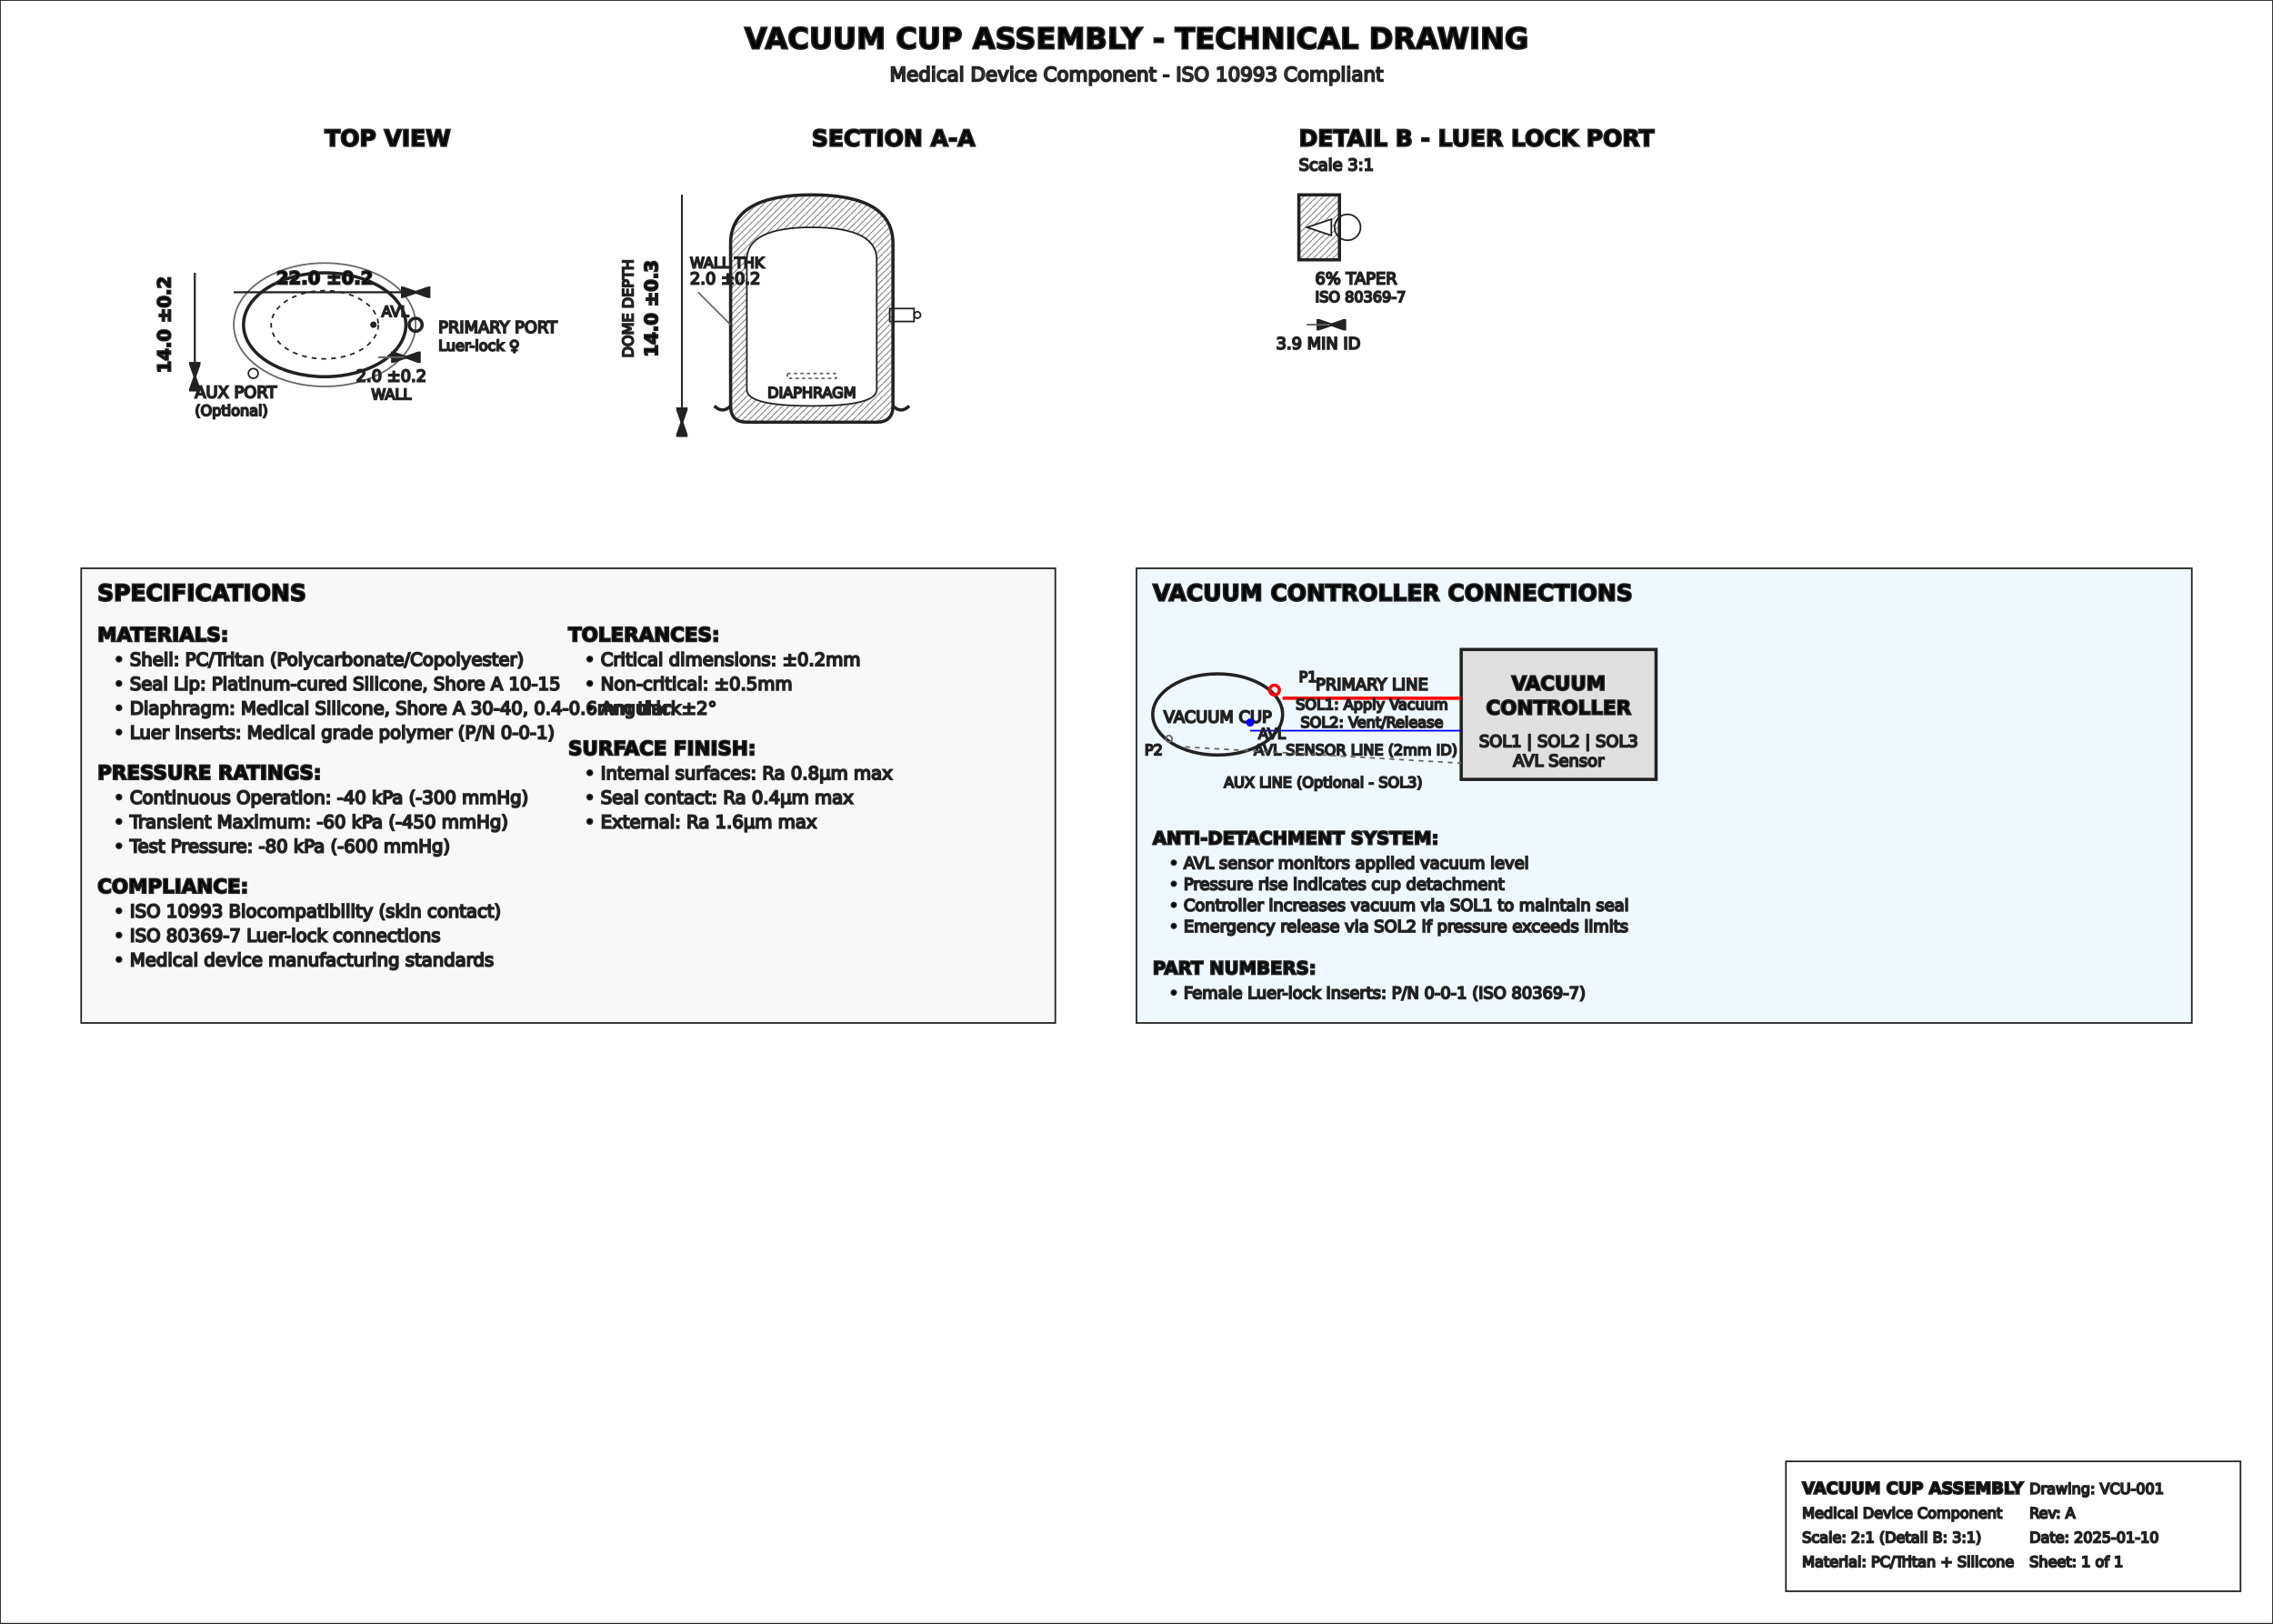
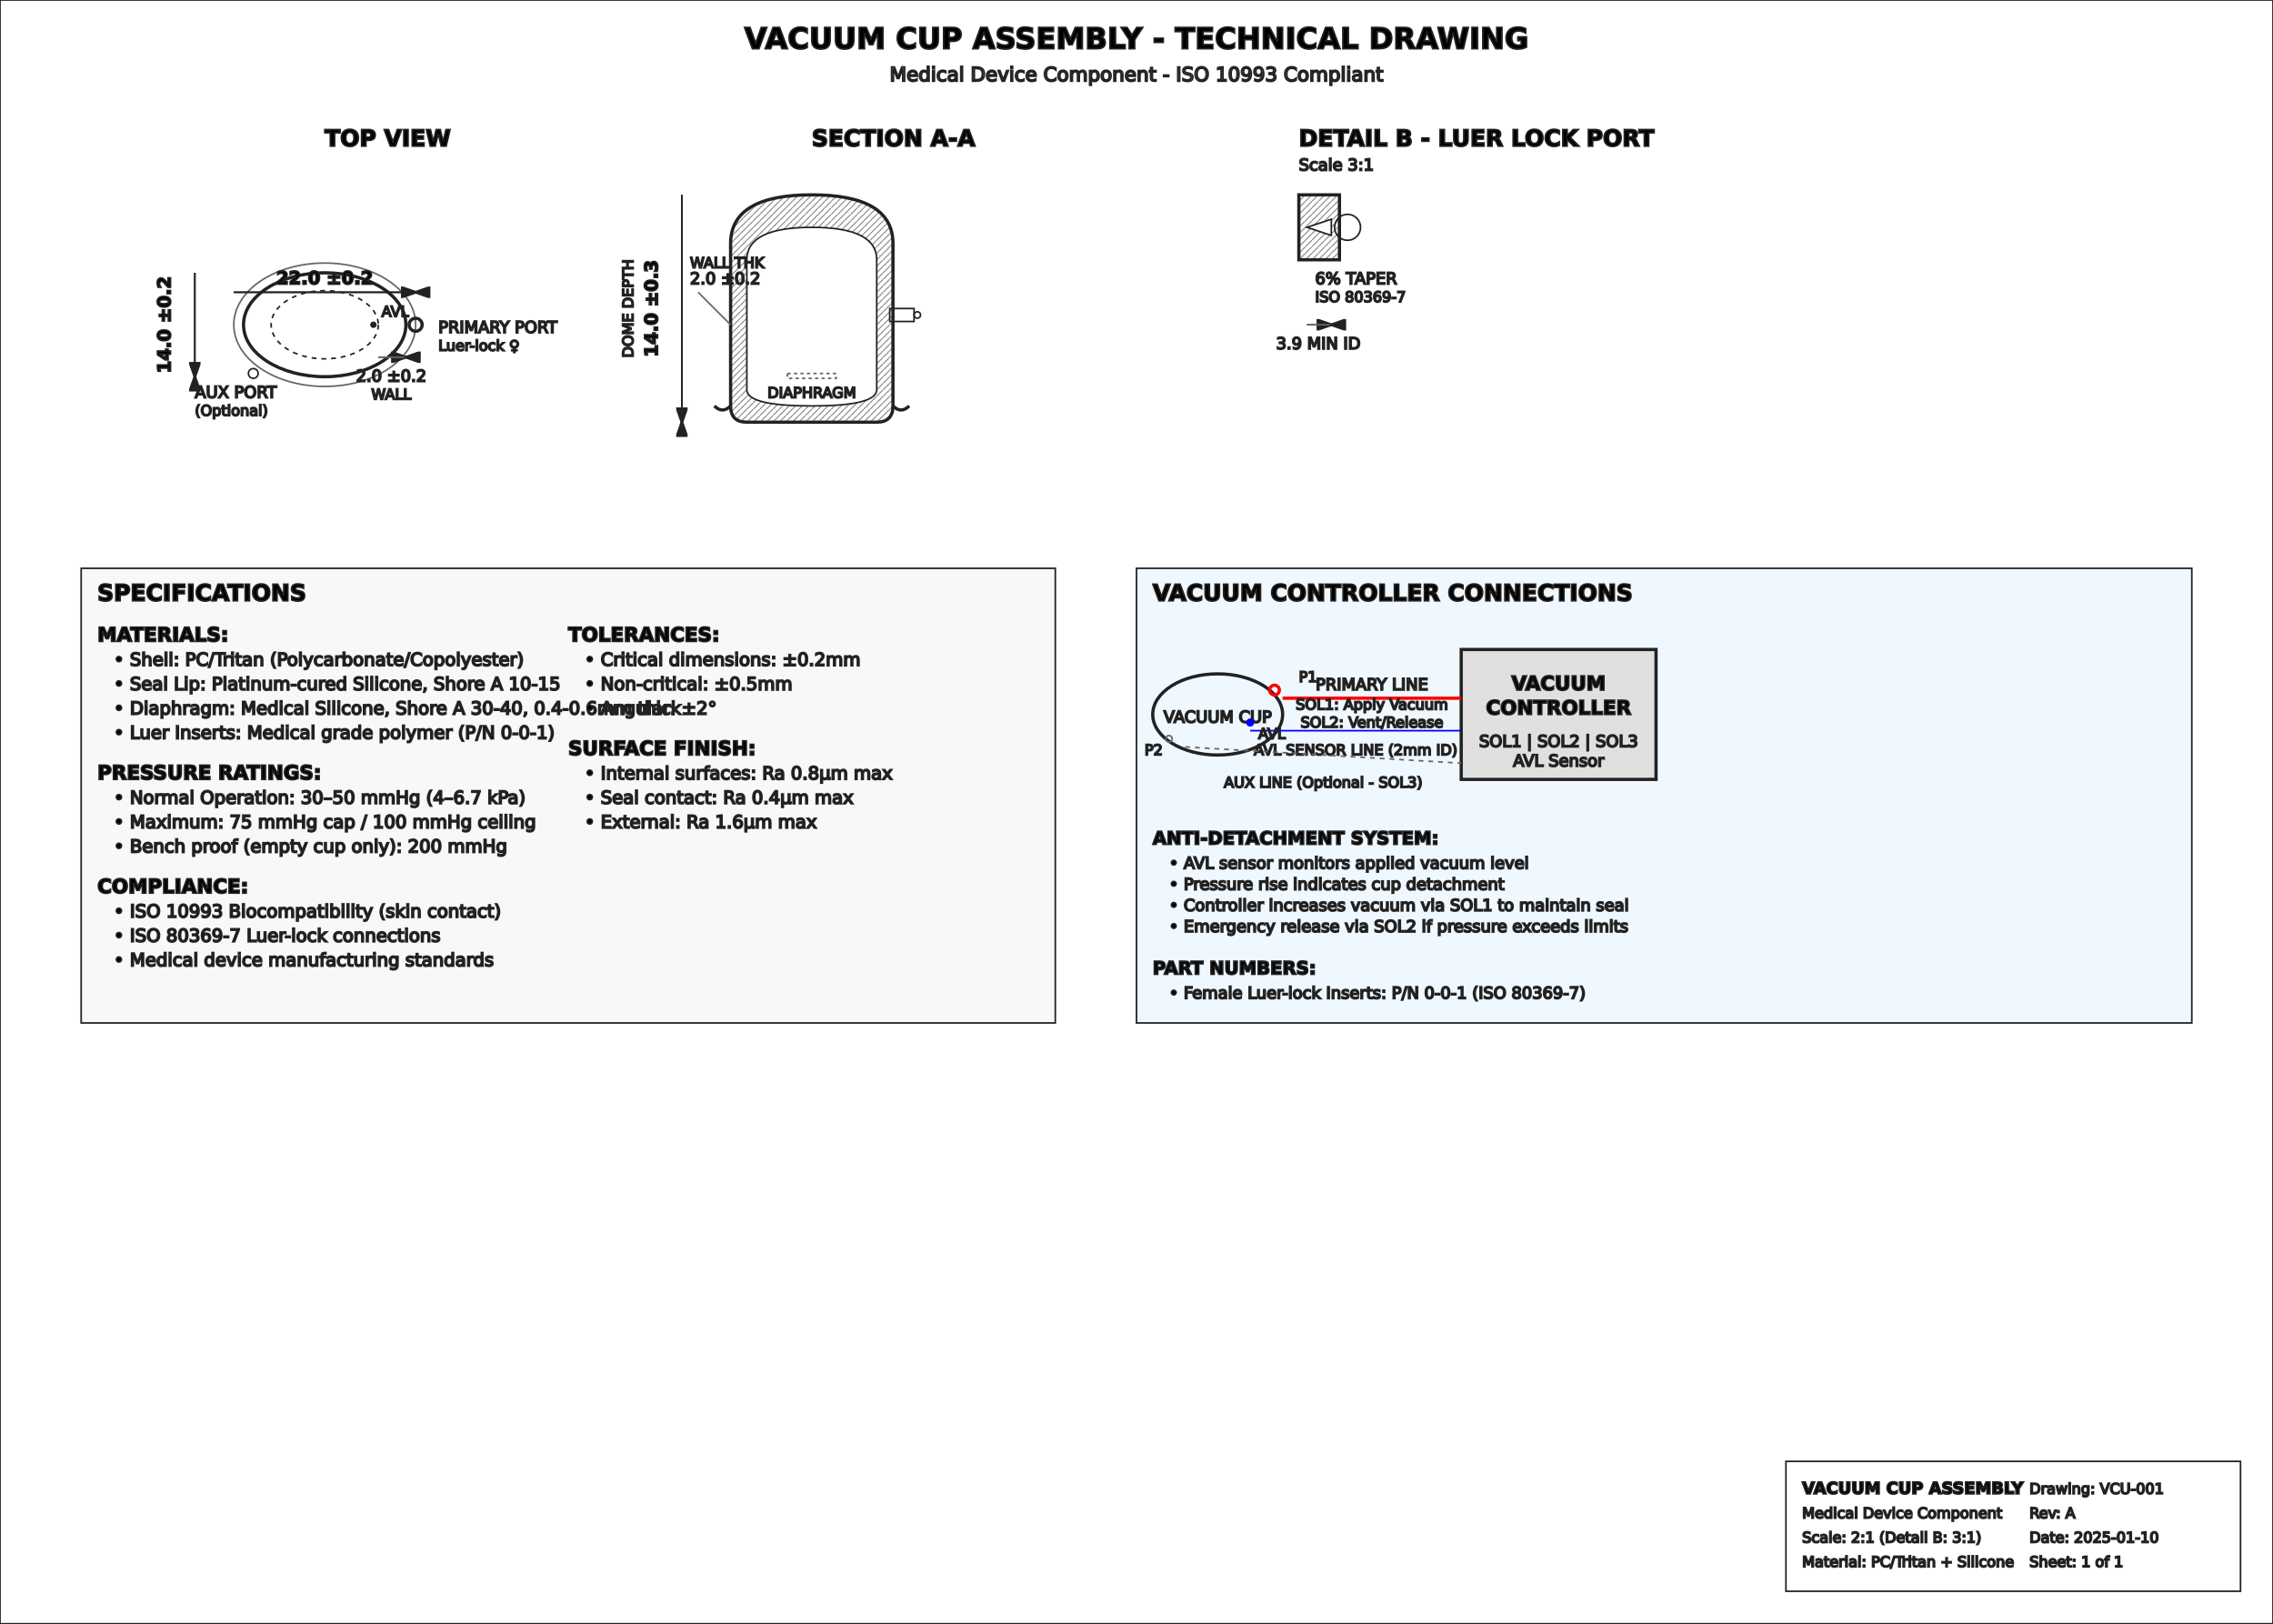
<svg xmlns="http://www.w3.org/2000/svg" viewBox="0 0 1400 1000" font-family="DejaVu Sans,Arial" stroke="#222" fill="none" stroke-width="1">
  <defs>
    <marker id="arrowhead" markerWidth="10" markerHeight="7" refX="9" refY="3.5" orient="auto">
      <polygon points="0 0, 10 3.5, 0 7" fill="#222" />
    </marker>
    <pattern id="hatch" patternUnits="userSpaceOnUse" width="4" height="4">
      <path d="M0,4 L4,0" stroke="#666" stroke-width="0.5" />
    </pattern>
  </defs>
  <rect x="0" y="0" width="1400" height="1000" fill="#fff" />
  <text x="700" y="30" text-anchor="middle" font-size="18" font-weight="bold" fill="#000">VACUUM CUP ASSEMBLY - TECHNICAL DRAWING</text>
  <text x="700" y="50" text-anchor="middle" font-size="12" fill="#666">Medical Device Component - ISO 10993 Compliant</text>
  <g id="top-view">
    <text x="200" y="90" font-size="14" font-weight="bold" fill="#000">TOP VIEW</text>
    <ellipse cx="200" cy="200" rx="50" ry="32" stroke="#222" stroke-width="2" fill="none" />
    <ellipse cx="200" cy="200" rx="33" ry="21" stroke="#222" stroke-width="1" fill="none" stroke-dasharray="3,3" />
    <ellipse cx="200" cy="200" rx="56" ry="38" stroke="#666" stroke-width="1" fill="none" />
    <circle cx="256" cy="200" r="4" stroke="#222" stroke-width="2" fill="none" />
    <text x="270" y="205" font-size="10" fill="#000">PRIMARY PORT</text>
    <text x="270" y="216" font-size="9" fill="#666">Luer-lock ♀</text>
    <circle cx="156" cy="230" r="3" stroke="#222" stroke-width="1" fill="none" />
    <text x="120" y="245" font-size="10" fill="#000">AUX PORT</text>
    <text x="120" y="256" font-size="9" fill="#666">(Optional)</text>
    <circle cx="230" cy="200" r="1.5" stroke="#222" stroke-width="1" fill="#222" />
    <text x="235" y="195" font-size="9" fill="#000">AVL</text>
    <line x1="144" y1="180" x2="256" y2="180" stroke="#222" marker-end="url(#arrowhead)" />
    <line x1="256" y1="180" x2="144" y2="180" stroke="#222" marker-start="url(#arrowhead)" />
    <text x="200" y="175" text-anchor="middle" font-size="11" font-weight="bold" fill="#000">22.0 ±0.2</text>
    <line x1="120" y1="168" x2="120" y2="232" stroke="#222" marker-end="url(#arrowhead)" />
    <line x1="120" y1="232" x2="120" y2="168" stroke="#222" marker-start="url(#arrowhead)" />
    <text x="105" y="200" text-anchor="middle" font-size="11" font-weight="bold" fill="#000" transform="rotate(-90, 105, 200)">14.0 ±0.2</text>
    <line x1="233" y1="220" x2="250" y2="220" stroke="#666" marker-end="url(#arrowhead)" />
    <line x1="250" y1="220" x2="233" y2="220" stroke="#666" marker-start="url(#arrowhead)" />
    <text x="241" y="235" text-anchor="middle" font-size="10" fill="#666">2.0 ±0.2</text>
    <text x="241" y="246" text-anchor="middle" font-size="9" fill="#666">WALL</text>
  </g>
  <g id="section-view">
    <text x="500" y="90" font-size="14" font-weight="bold" fill="#000">SECTION A-A</text>
    <path d="M 450 150 Q 450 120 500 120 Q 550 120 550 150 L 550 250 Q 550 260 540 260 L 460 260 Q 450 260 450 250 Z" stroke="#222" stroke-width="2" fill="url(#hatch)" />
    <path d="M 460 160 Q 460 140 500 140 Q 540 140 540 160 L 540 240 Q 540 250 500 250 Q 460 250 460 240 Z" stroke="#222" stroke-width="1" fill="#fff" />
    <path d="M 440 250 Q 445 255 450 250" stroke="#222" stroke-width="2" fill="none" />
    <path d="M 550 250 Q 555 255 560 250" stroke="#222" stroke-width="2" fill="none" />
    <rect x="548" y="190" width="15" height="8" stroke="#222" stroke-width="1" fill="none" />
    <circle cx="565" cy="194" r="2" stroke="#222" stroke-width="1" fill="none" />
    <rect x="485" y="230" width="30" height="3" stroke="#666" stroke-width="1" fill="none" stroke-dasharray="2,2" />
    <text x="500" y="245" text-anchor="middle" font-size="9" fill="#666">DIAPHRAGM</text>
    <line x1="420" y1="120" x2="420" y2="260" stroke="#222" marker-end="url(#arrowhead)" />
    <line x1="420" y1="260" x2="420" y2="120" stroke="#222" marker-start="url(#arrowhead)" />
    <text x="405" y="190" text-anchor="middle" font-size="11" font-weight="bold" fill="#000" transform="rotate(-90, 405, 190)">14.0 ±0.3</text>
    <text x="390" y="190" text-anchor="middle" font-size="9" fill="#000" transform="rotate(-90, 390, 190)">DOME DEPTH</text>
    <line x1="450" y1="200" x2="430" y2="180" stroke="#666" />
    <text x="425" y="175" font-size="10" fill="#666">2.0 ±0.2</text>
    <text x="425" y="165" font-size="9" fill="#666">WALL THK</text>
  </g>
  <g id="detail-b">
    <text x="800" y="90" font-size="14" font-weight="bold" fill="#000">DETAIL B - LUER LOCK PORT</text>
    <text x="800" y="105" font-size="10" fill="#666">Scale 3:1</text>
    <rect x="800" y="120" width="25" height="40" stroke="#222" stroke-width="2" fill="url(#hatch)" />
    <path d="M 805 140 L 820 135 L 820 145 Z" stroke="#222" stroke-width="1" fill="#fff" />
    <circle cx="830" cy="140" r="8" stroke="#222" stroke-width="1" fill="none" />
    <text x="810" y="175" font-size="10" fill="#000">6% TAPER</text>
    <text x="810" y="186" font-size="9" fill="#666">ISO 80369-7</text>
    <line x1="805" y1="200" x2="820" y2="200" stroke="#666" marker-end="url(#arrowhead)" />
    <line x1="820" y1="200" x2="805" y2="200" stroke="#666" marker-start="url(#arrowhead)" />
    <text x="812" y="215" text-anchor="middle" font-size="10" fill="#000">3.9 MIN ID</text>
  </g>
  <g id="specifications">
    <rect x="50" y="350" width="600" height="280" stroke="#222" stroke-width="1" fill="#f8f8f8" />
    <text x="60" y="370" font-size="14" font-weight="bold" fill="#000">SPECIFICATIONS</text>
    <text x="60" y="395" font-size="12" font-weight="bold" fill="#000">MATERIALS:</text>
    <text x="70" y="410" font-size="11" fill="#000">• Shell: PC/Tritan (Polycarbonate/Copolyester)</text>
    <text x="70" y="425" font-size="11" fill="#000">• Seal Lip: Platinum-cured Silicone, Shore A 10-15</text>
    <text x="70" y="440" font-size="11" fill="#000">• Diaphragm: Medical Silicone, Shore A 30-40, 0.4-0.6mm thick</text>
    <text x="70" y="455" font-size="11" fill="#000">• Luer Inserts: Medical grade polymer (P/N 0-0-1)</text>
    <text x="60" y="480" font-size="12" font-weight="bold" fill="#000">PRESSURE RATINGS:</text>
-     <text x="70" y="495" font-size="11" fill="#000">• Continuous Operation: -40 kPa (-300 mmHg)</text>
-     <text x="70" y="510" font-size="11" fill="#000">• Transient Maximum: -60 kPa (-450 mmHg)</text>
-     <text x="70" y="525" font-size="11" fill="#000">• Test Pressure: -80 kPa (-600 mmHg)</text>
+     <text x="70" y="495" font-size="11" fill="#000">• Normal Operation: 30–50 mmHg (4–6.7 kPa)</text>
+     <text x="70" y="510" font-size="11" fill="#000">• Maximum: 75 mmHg cap / 100 mmHg ceiling</text>
+     <text x="70" y="525" font-size="11" fill="#000">• Bench proof (empty cup only): 200 mmHg</text>
    <text x="60" y="550" font-size="12" font-weight="bold" fill="#000">COMPLIANCE:</text>
    <text x="70" y="565" font-size="11" fill="#000">• ISO 10993 Biocompatibility (skin contact)</text>
    <text x="70" y="580" font-size="11" fill="#000">• ISO 80369-7 Luer-lock connections</text>
    <text x="70" y="595" font-size="11" fill="#000">• Medical device manufacturing standards</text>
    <text x="350" y="395" font-size="12" font-weight="bold" fill="#000">TOLERANCES:</text>
    <text x="360" y="410" font-size="11" fill="#000">• Critical dimensions: ±0.2mm</text>
    <text x="360" y="425" font-size="11" fill="#000">• Non-critical: ±0.5mm</text>
    <text x="360" y="440" font-size="11" fill="#000">• Angular: ±2°</text>
    <text x="350" y="465" font-size="12" font-weight="bold" fill="#000">SURFACE FINISH:</text>
    <text x="360" y="480" font-size="11" fill="#000">• Internal surfaces: Ra 0.8μm max</text>
    <text x="360" y="495" font-size="11" fill="#000">• Seal contact: Ra 0.4μm max</text>
    <text x="360" y="510" font-size="11" fill="#000">• External: Ra 1.6μm max</text>
  </g>
  <g id="connections">
    <rect x="700" y="350" width="650" height="280" stroke="#222" stroke-width="1" fill="#f0f8ff" />
    <text x="710" y="370" font-size="14" font-weight="bold" fill="#000">VACUUM CONTROLLER CONNECTIONS</text>
    <rect x="900" y="400" width="120" height="80" stroke="#222" stroke-width="2" fill="#e0e0e0" />
    <text x="960" y="425" text-anchor="middle" font-size="12" font-weight="bold" fill="#000">VACUUM</text>
    <text x="960" y="440" text-anchor="middle" font-size="12" font-weight="bold" fill="#000">CONTROLLER</text>
    <text x="960" y="460" text-anchor="middle" font-size="10" fill="#000">SOL1 | SOL2 | SOL3</text>
    <text x="960" y="472" text-anchor="middle" font-size="10" fill="#000">AVL Sensor</text>
    <ellipse cx="750" cy="440" rx="40" ry="25" stroke="#222" stroke-width="2" fill="none" />
    <text x="750" y="445" text-anchor="middle" font-size="10" fill="#000">VACUUM CUP</text>
    <line x1="790" y1="430" x2="900" y2="430" stroke="#ff0000" stroke-width="2" />
    <text x="845" y="425" text-anchor="middle" font-size="10" fill="#ff0000">PRIMARY LINE</text>
    <text x="845" y="437" text-anchor="middle" font-size="9" fill="#ff0000">SOL1: Apply Vacuum</text>
    <text x="845" y="448" text-anchor="middle" font-size="9" fill="#ff0000">SOL2: Vent/Release</text>
    <line x1="770" y1="450" x2="900" y2="450" stroke="#0000ff" stroke-width="1" />
    <text x="835" y="465" text-anchor="middle" font-size="9" fill="#0000ff">AVL SENSOR LINE (2mm ID)</text>
    <line x1="730" y1="460" x2="900" y2="470" stroke="#666" stroke-width="1" stroke-dasharray="3,3" />
    <text x="815" y="485" text-anchor="middle" font-size="9" fill="#666">AUX LINE (Optional - SOL3)</text>
    <circle cx="785" cy="425" r="3" stroke="#ff0000" stroke-width="2" fill="none" />
    <text x="800" y="420" font-size="9" fill="#ff0000">P1</text>
    <circle cx="770" cy="445" r="2" stroke="#0000ff" stroke-width="1" fill="#0000ff" />
    <text x="775" y="455" font-size="9" fill="#0000ff">AVL</text>
    <circle cx="720" cy="455" r="2" stroke="#666" stroke-width="1" fill="none" />
    <text x="705" y="465" font-size="9" fill="#666">P2</text>
    <text x="710" y="520" font-size="11" font-weight="bold" fill="#000">ANTI-DETACHMENT SYSTEM:</text>
    <text x="720" y="535" font-size="10" fill="#000">• AVL sensor monitors applied vacuum level</text>
    <text x="720" y="548" font-size="10" fill="#000">• Pressure rise indicates cup detachment</text>
    <text x="720" y="561" font-size="10" fill="#000">• Controller increases vacuum via SOL1 to maintain seal</text>
    <text x="720" y="574" font-size="10" fill="#000">• Emergency release via SOL2 if pressure exceeds limits</text>
    <text x="710" y="600" font-size="11" font-weight="bold" fill="#000">PART NUMBERS:</text>
    <text x="720" y="615" font-size="10" fill="#000">• Female Luer-lock Inserts: P/N 0-0-1 (ISO 80369-7)</text>
  </g>
  <rect x="1100" y="900" width="280" height="80" stroke="#222" stroke-width="1" fill="#fff" />
  <text x="1110" y="920" font-size="10" font-weight="bold" fill="#000">VACUUM CUP ASSEMBLY</text>
  <text x="1110" y="935" font-size="9" fill="#000">Medical Device Component</text>
  <text x="1110" y="950" font-size="9" fill="#000">Scale: 2:1 (Detail B: 3:1)</text>
  <text x="1110" y="965" font-size="9" fill="#000">Material: PC/Tritan + Silicone</text>
  <text x="1250" y="920" font-size="9" fill="#000">Drawing: VCU-001</text>
  <text x="1250" y="935" font-size="9" fill="#000">Rev: A</text>
  <text x="1250" y="950" font-size="9" fill="#000">Date: 2025-01-10</text>
  <text x="1250" y="965" font-size="9" fill="#000">Sheet: 1 of 1</text>
</svg>
